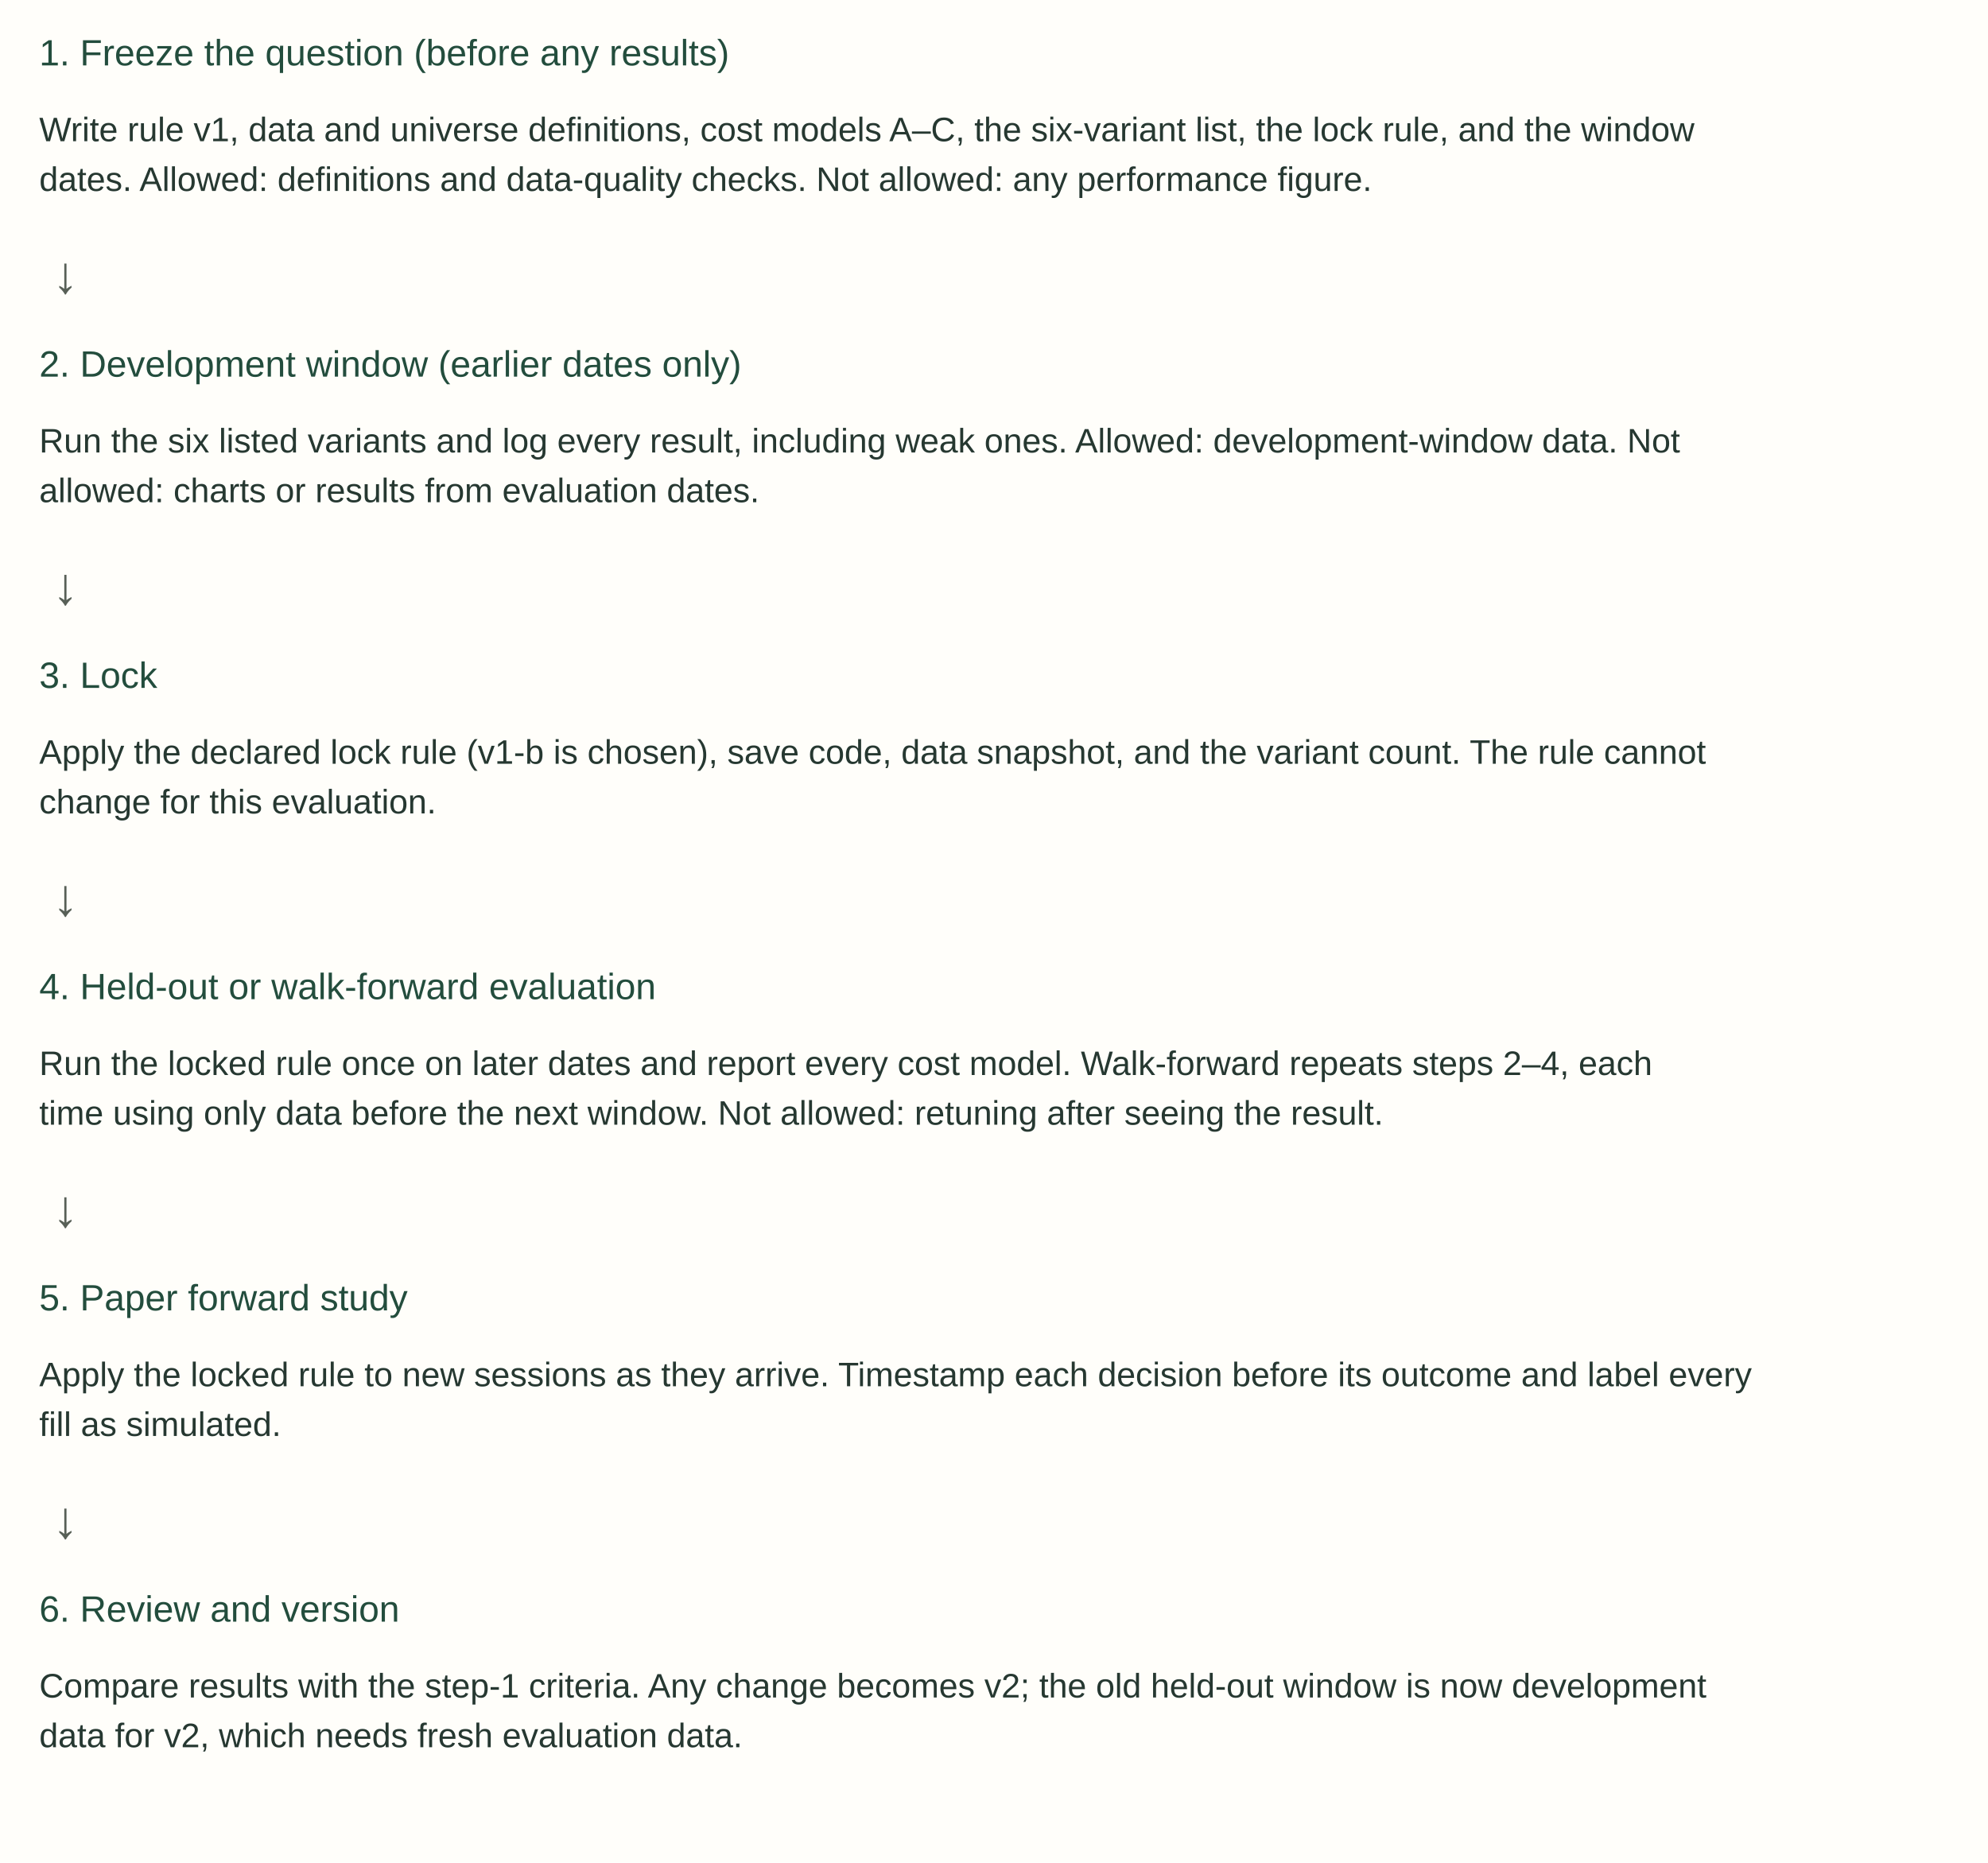
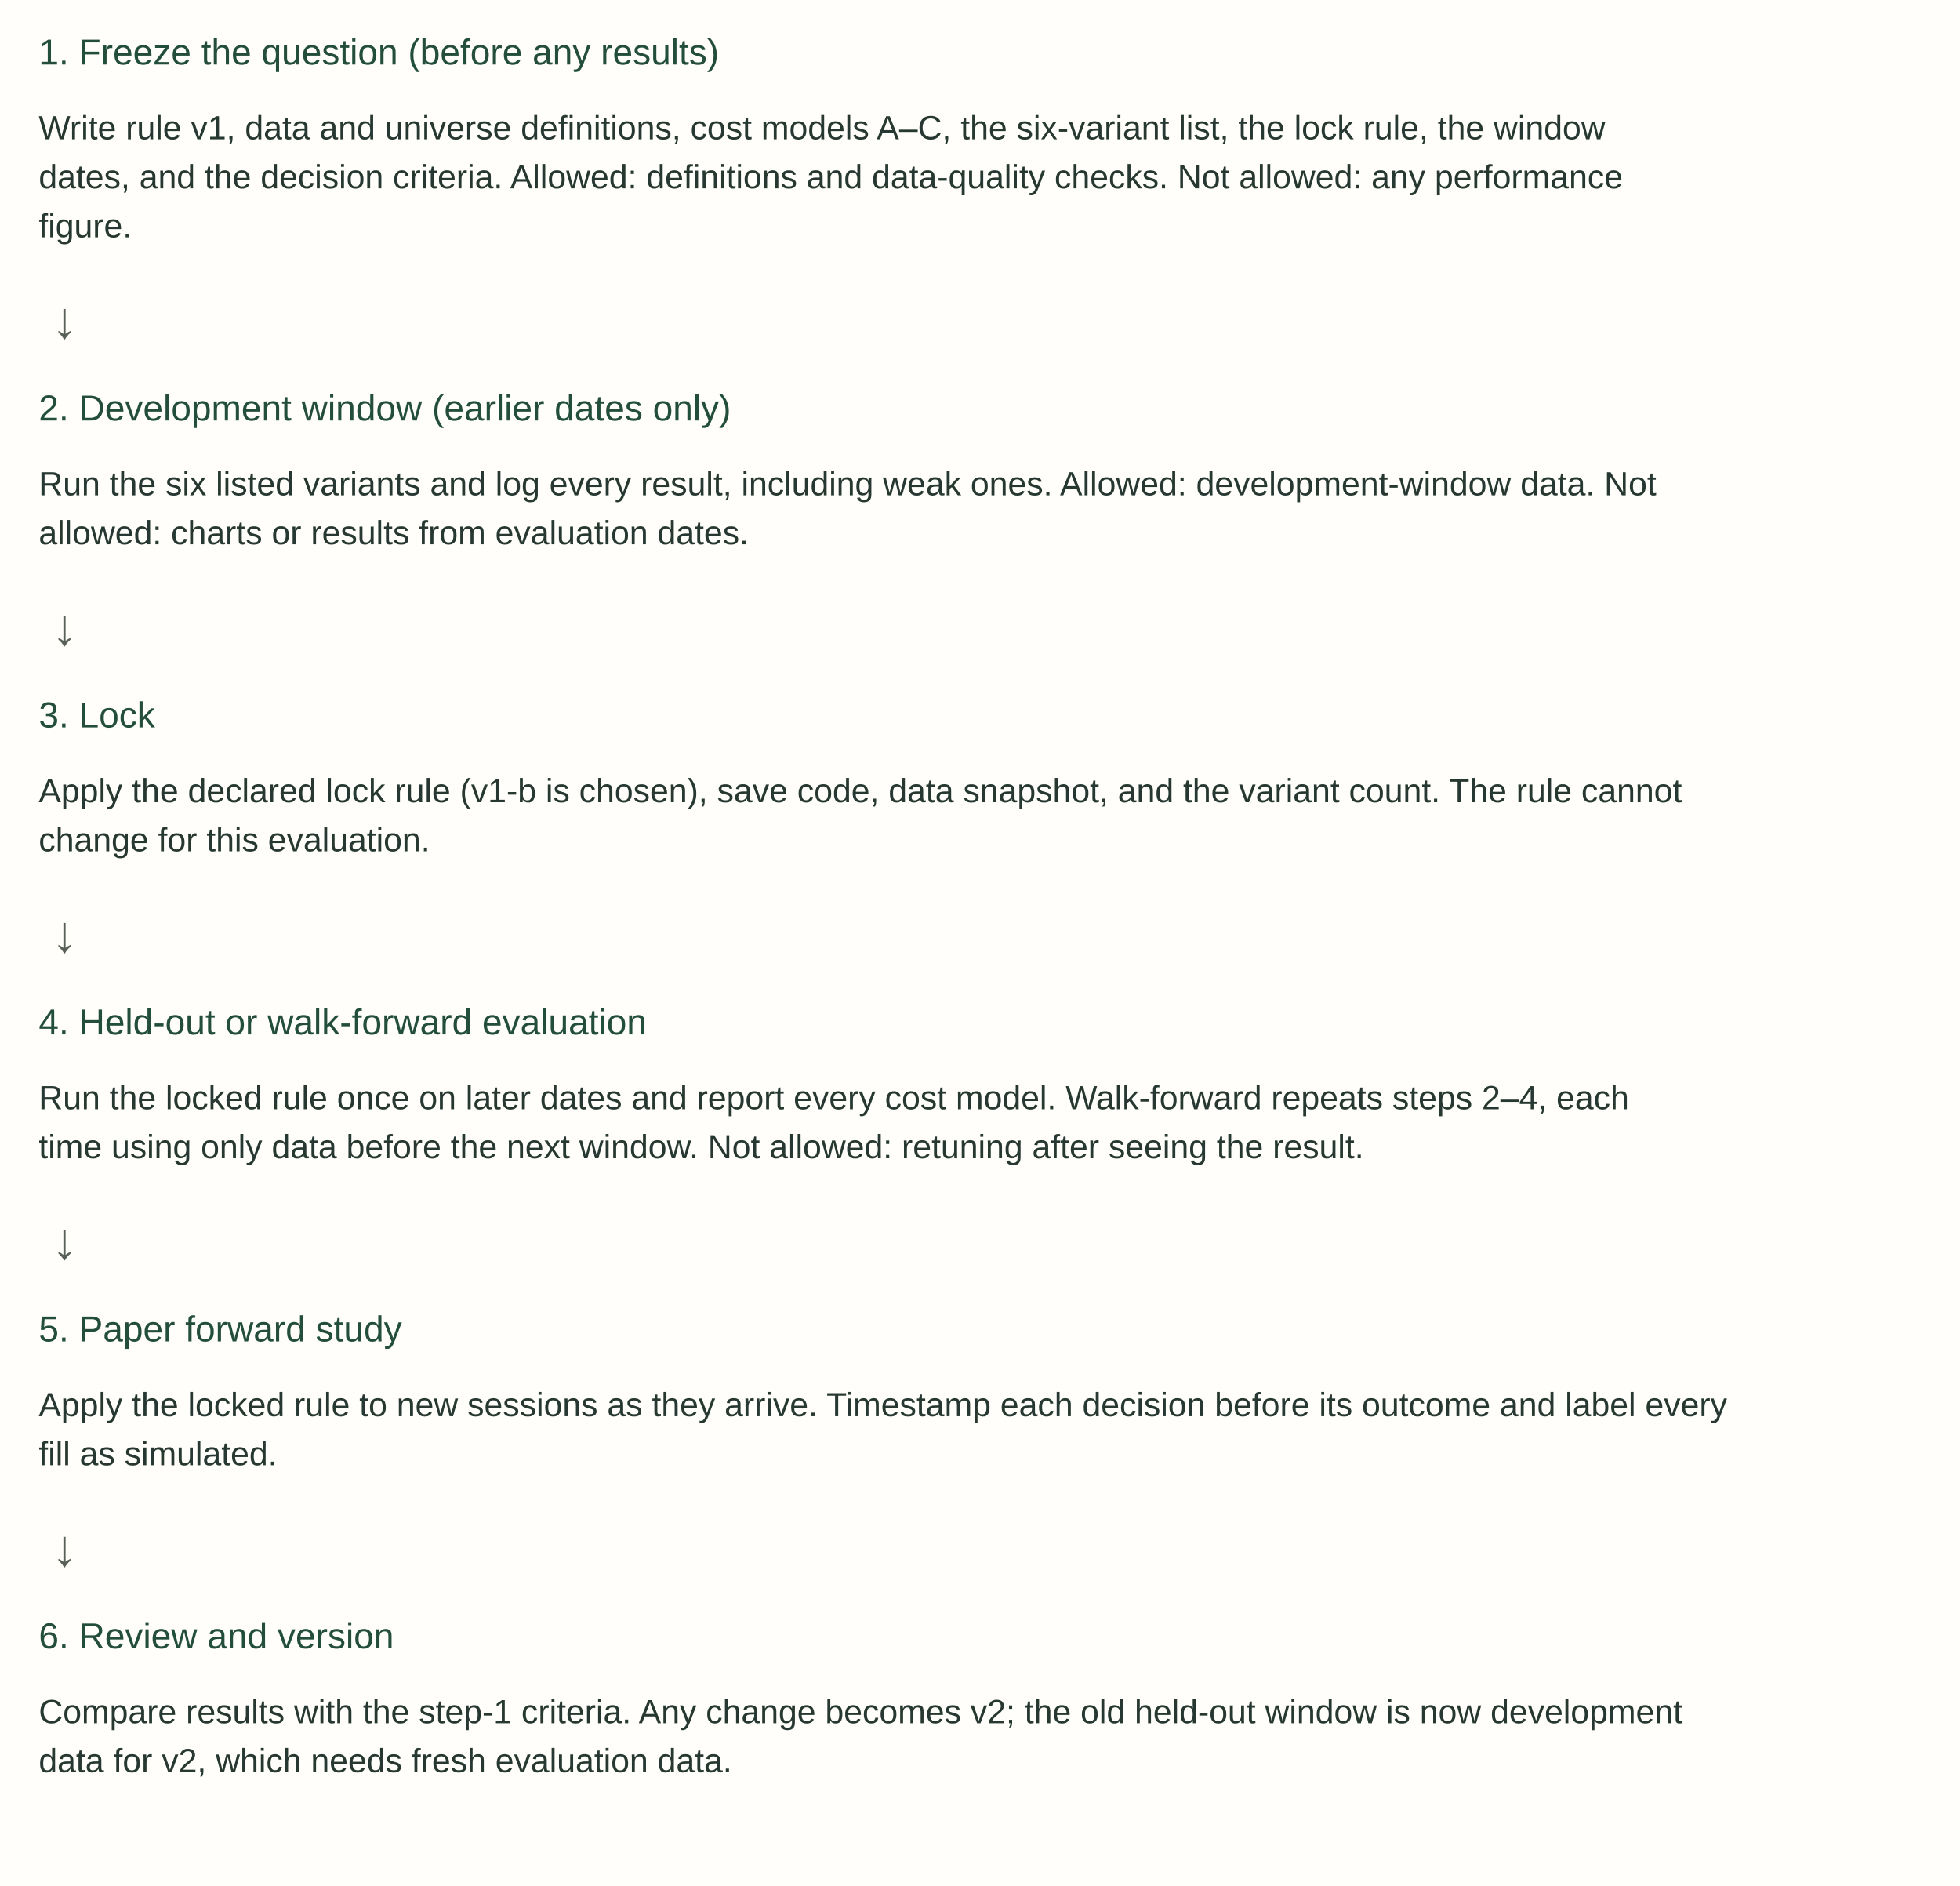
- <svg xmlns="http://www.w3.org/2000/svg" viewBox="0 0 760 712" role="img" aria-label="A research timeline: what each stage may see">
+ <svg xmlns="http://www.w3.org/2000/svg" viewBox="0 0 760 731" role="img" aria-label="A research timeline: what each stage may see">
  <style>.af-text{font-family:Arial,sans-serif;fill:#263831}</style>
-   <rect width="760" height="712" fill="#fffefa" />
+   <rect width="760" height="731" fill="#fffefa" />
  <text class="af-text" x="15" y="25" text-anchor="start" style="font-size:14px;font-weight:500;fill:#234d3d;">1. Freeze the question (before any results)</text>
-   <text class="af-text" x="15" y="54" text-anchor="start" style="font-size:13px;font-weight:400;fill:#263831;">Write rule v1, data and universe definitions, cost models A–C, the six-variant list, the lock rule, and the window</text>
-   <text class="af-text" x="15" y="73" text-anchor="start" style="font-size:13px;font-weight:400;fill:#263831;">dates. Allowed: definitions and data-quality checks. Not allowed: any performance figure.</text>
-   <text class="af-text" x="20" y="112" text-anchor="start" style="font-size:20px;font-weight:400;fill:#586057;">↓</text>
-   <text class="af-text" x="15" y="144" text-anchor="start" style="font-size:14px;font-weight:500;fill:#234d3d;">2. Development window (earlier dates only)</text>
-   <text class="af-text" x="15" y="173" text-anchor="start" style="font-size:13px;font-weight:400;fill:#263831;">Run the six listed variants and log every result, including weak ones. Allowed: development-window data. Not</text>
-   <text class="af-text" x="15" y="192" text-anchor="start" style="font-size:13px;font-weight:400;fill:#263831;">allowed: charts or results from evaluation dates.</text>
-   <text class="af-text" x="20" y="231" text-anchor="start" style="font-size:20px;font-weight:400;fill:#586057;">↓</text>
-   <text class="af-text" x="15" y="263" text-anchor="start" style="font-size:14px;font-weight:500;fill:#234d3d;">3. Lock</text>
-   <text class="af-text" x="15" y="292" text-anchor="start" style="font-size:13px;font-weight:400;fill:#263831;">Apply the declared lock rule (v1-b is chosen), save code, data snapshot, and the variant count. The rule cannot</text>
-   <text class="af-text" x="15" y="311" text-anchor="start" style="font-size:13px;font-weight:400;fill:#263831;">change for this evaluation.</text>
-   <text class="af-text" x="20" y="350" text-anchor="start" style="font-size:20px;font-weight:400;fill:#586057;">↓</text>
-   <text class="af-text" x="15" y="382" text-anchor="start" style="font-size:14px;font-weight:500;fill:#234d3d;">4. Held-out or walk-forward evaluation</text>
-   <text class="af-text" x="15" y="411" text-anchor="start" style="font-size:13px;font-weight:400;fill:#263831;">Run the locked rule once on later dates and report every cost model. Walk-forward repeats steps 2–4, each</text>
-   <text class="af-text" x="15" y="430" text-anchor="start" style="font-size:13px;font-weight:400;fill:#263831;">time using only data before the next window. Not allowed: retuning after seeing the result.</text>
-   <text class="af-text" x="20" y="469" text-anchor="start" style="font-size:20px;font-weight:400;fill:#586057;">↓</text>
-   <text class="af-text" x="15" y="501" text-anchor="start" style="font-size:14px;font-weight:500;fill:#234d3d;">5. Paper forward study</text>
-   <text class="af-text" x="15" y="530" text-anchor="start" style="font-size:13px;font-weight:400;fill:#263831;">Apply the locked rule to new sessions as they arrive. Timestamp each decision before its outcome and label every</text>
-   <text class="af-text" x="15" y="549" text-anchor="start" style="font-size:13px;font-weight:400;fill:#263831;">fill as simulated.</text>
-   <text class="af-text" x="20" y="588" text-anchor="start" style="font-size:20px;font-weight:400;fill:#586057;">↓</text>
-   <text class="af-text" x="15" y="620" text-anchor="start" style="font-size:14px;font-weight:500;fill:#234d3d;">6. Review and version</text>
-   <text class="af-text" x="15" y="649" text-anchor="start" style="font-size:13px;font-weight:400;fill:#263831;">Compare results with the step-1 criteria. Any change becomes v2; the old held-out window is now development</text>
-   <text class="af-text" x="15" y="668" text-anchor="start" style="font-size:13px;font-weight:400;fill:#263831;">data for v2, which needs fresh evaluation data.</text>
+   <text class="af-text" x="15" y="54" text-anchor="start" style="font-size:13px;font-weight:400;fill:#263831;">Write rule v1, data and universe definitions, cost models A–C, the six-variant list, the lock rule, the window</text>
+   <text class="af-text" x="15" y="73" text-anchor="start" style="font-size:13px;font-weight:400;fill:#263831;">dates, and the decision criteria. Allowed: definitions and data-quality checks. Not allowed: any performance</text>
+   <text class="af-text" x="15" y="92" text-anchor="start" style="font-size:13px;font-weight:400;fill:#263831;">figure.</text>
+   <text class="af-text" x="20" y="131" text-anchor="start" style="font-size:20px;font-weight:400;fill:#586057;">↓</text>
+   <text class="af-text" x="15" y="163" text-anchor="start" style="font-size:14px;font-weight:500;fill:#234d3d;">2. Development window (earlier dates only)</text>
+   <text class="af-text" x="15" y="192" text-anchor="start" style="font-size:13px;font-weight:400;fill:#263831;">Run the six listed variants and log every result, including weak ones. Allowed: development-window data. Not</text>
+   <text class="af-text" x="15" y="211" text-anchor="start" style="font-size:13px;font-weight:400;fill:#263831;">allowed: charts or results from evaluation dates.</text>
+   <text class="af-text" x="20" y="250" text-anchor="start" style="font-size:20px;font-weight:400;fill:#586057;">↓</text>
+   <text class="af-text" x="15" y="282" text-anchor="start" style="font-size:14px;font-weight:500;fill:#234d3d;">3. Lock</text>
+   <text class="af-text" x="15" y="311" text-anchor="start" style="font-size:13px;font-weight:400;fill:#263831;">Apply the declared lock rule (v1-b is chosen), save code, data snapshot, and the variant count. The rule cannot</text>
+   <text class="af-text" x="15" y="330" text-anchor="start" style="font-size:13px;font-weight:400;fill:#263831;">change for this evaluation.</text>
+   <text class="af-text" x="20" y="369" text-anchor="start" style="font-size:20px;font-weight:400;fill:#586057;">↓</text>
+   <text class="af-text" x="15" y="401" text-anchor="start" style="font-size:14px;font-weight:500;fill:#234d3d;">4. Held-out or walk-forward evaluation</text>
+   <text class="af-text" x="15" y="430" text-anchor="start" style="font-size:13px;font-weight:400;fill:#263831;">Run the locked rule once on later dates and report every cost model. Walk-forward repeats steps 2–4, each</text>
+   <text class="af-text" x="15" y="449" text-anchor="start" style="font-size:13px;font-weight:400;fill:#263831;">time using only data before the next window. Not allowed: retuning after seeing the result.</text>
+   <text class="af-text" x="20" y="488" text-anchor="start" style="font-size:20px;font-weight:400;fill:#586057;">↓</text>
+   <text class="af-text" x="15" y="520" text-anchor="start" style="font-size:14px;font-weight:500;fill:#234d3d;">5. Paper forward study</text>
+   <text class="af-text" x="15" y="549" text-anchor="start" style="font-size:13px;font-weight:400;fill:#263831;">Apply the locked rule to new sessions as they arrive. Timestamp each decision before its outcome and label every</text>
+   <text class="af-text" x="15" y="568" text-anchor="start" style="font-size:13px;font-weight:400;fill:#263831;">fill as simulated.</text>
+   <text class="af-text" x="20" y="607" text-anchor="start" style="font-size:20px;font-weight:400;fill:#586057;">↓</text>
+   <text class="af-text" x="15" y="639" text-anchor="start" style="font-size:14px;font-weight:500;fill:#234d3d;">6. Review and version</text>
+   <text class="af-text" x="15" y="668" text-anchor="start" style="font-size:13px;font-weight:400;fill:#263831;">Compare results with the step-1 criteria. Any change becomes v2; the old held-out window is now development</text>
+   <text class="af-text" x="15" y="687" text-anchor="start" style="font-size:13px;font-weight:400;fill:#263831;">data for v2, which needs fresh evaluation data.</text>
</svg>
